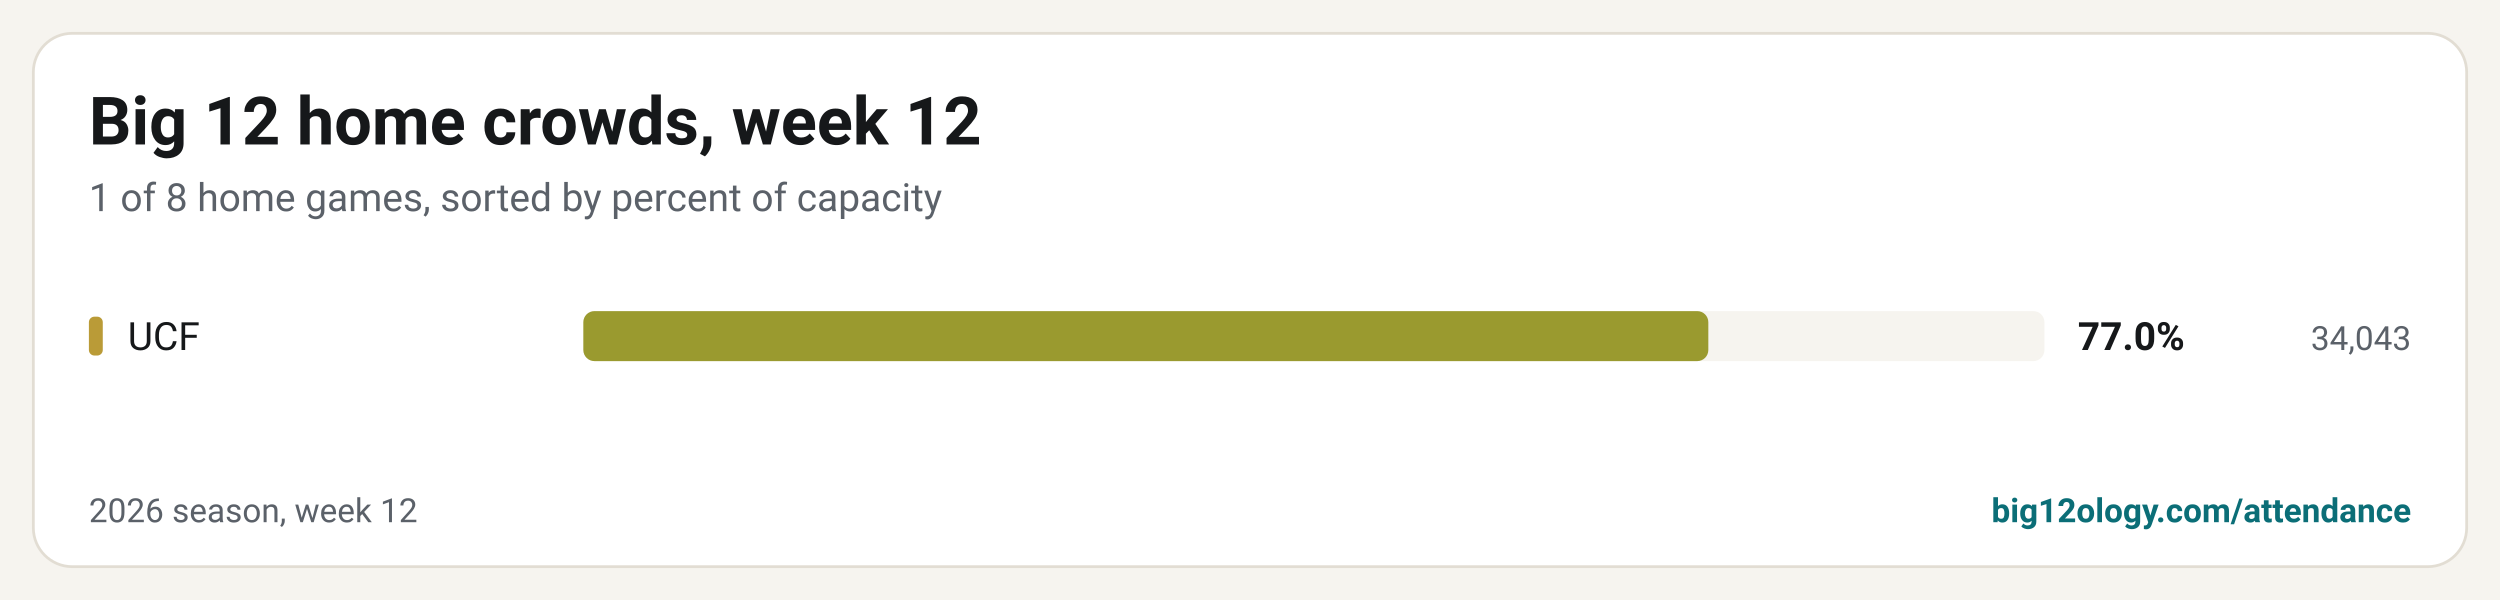
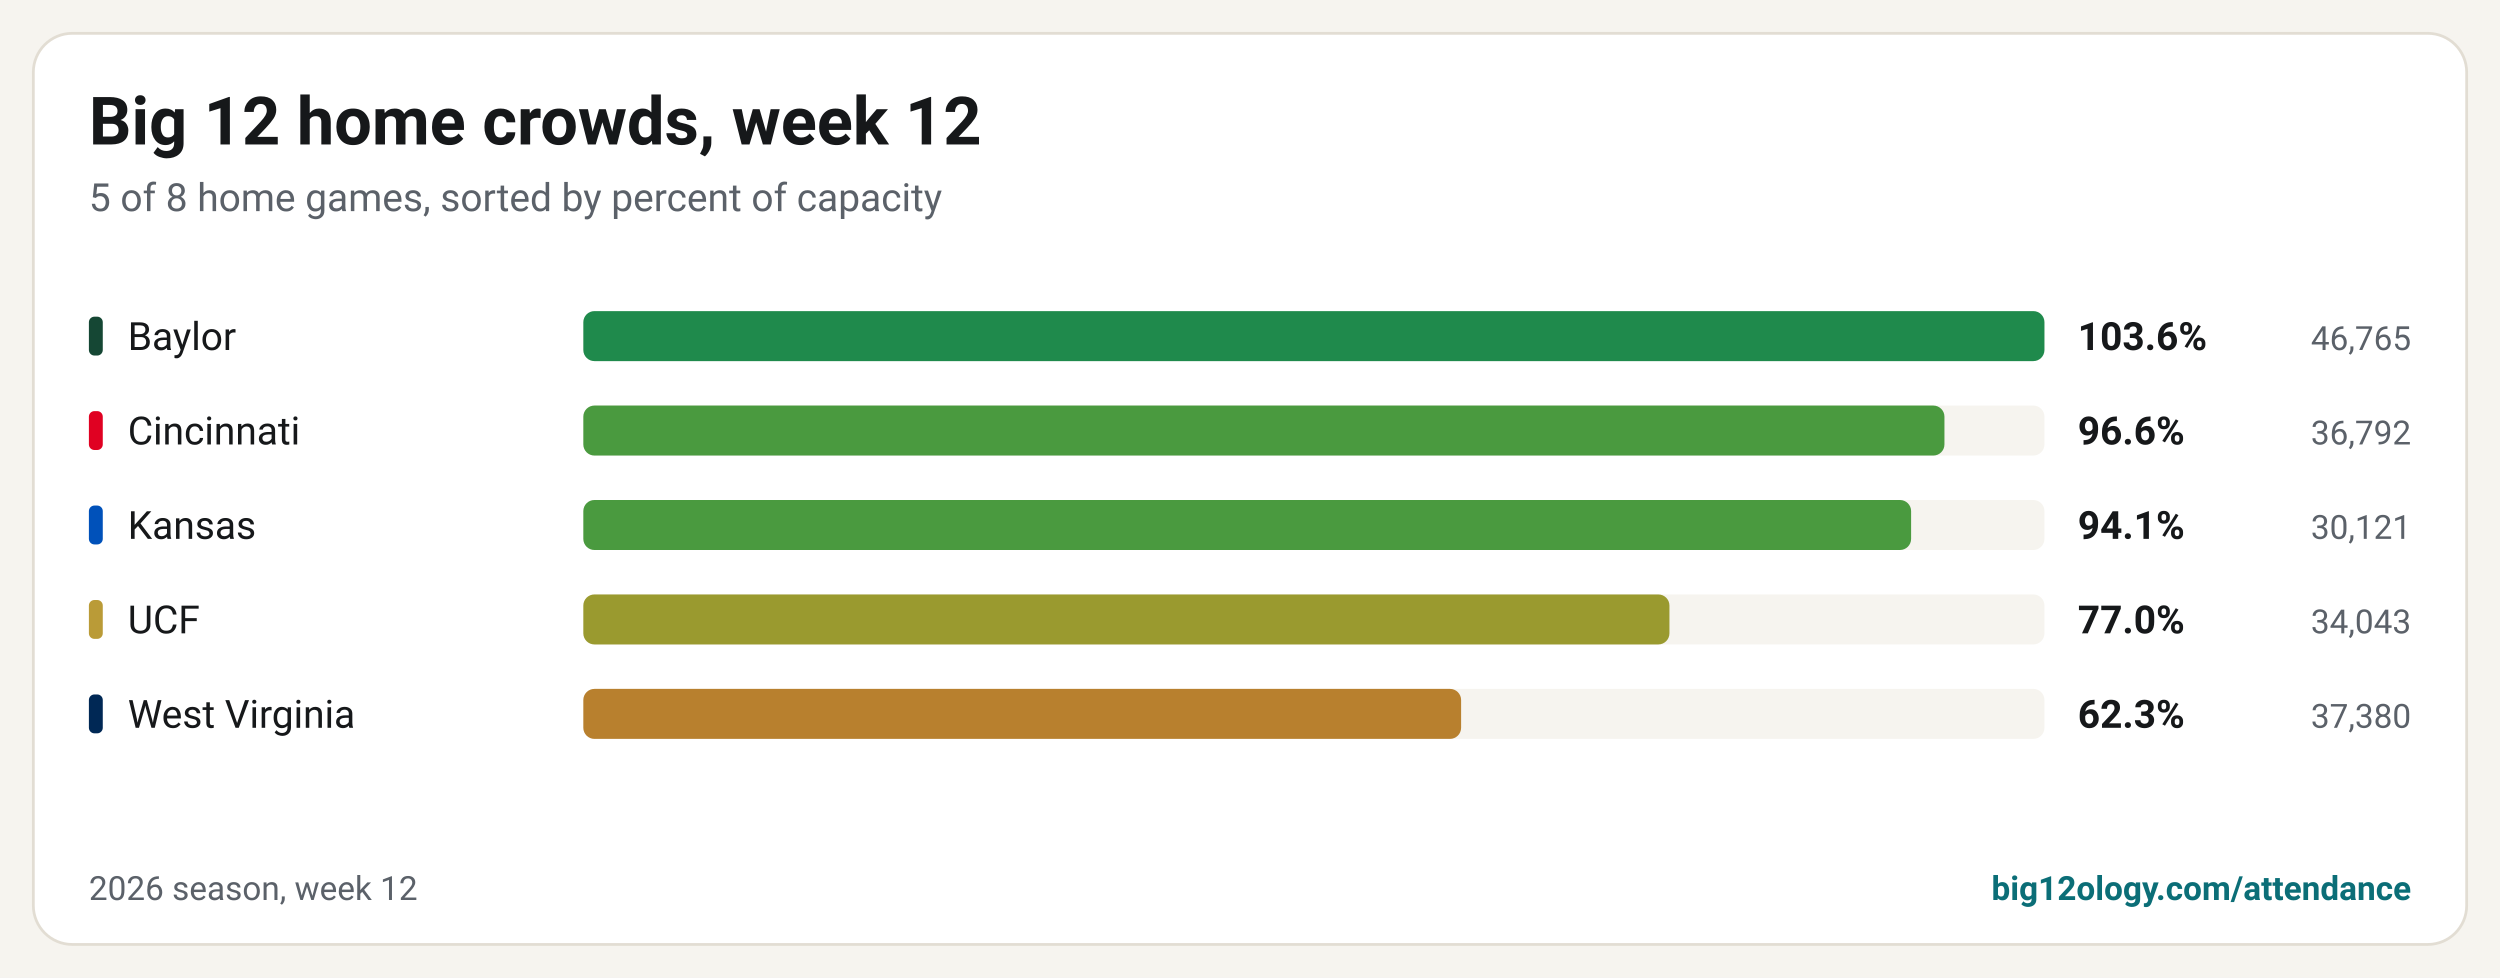
- <svg xmlns="http://www.w3.org/2000/svg" width="900" height="216" viewBox="0 0 900 216" role="img" aria-label="Big 12 home crowds, week 12. 1 of 8 home games, sorted by percent of capacity">
-   <rect width="900" height="216" fill="#f6f4ef" />
-   <rect x="12" y="12" width="876" height="192" rx="14" fill="#ffffff" stroke="#e2ddd3" />
+ <svg xmlns="http://www.w3.org/2000/svg" width="900" height="352" viewBox="0 0 900 352" role="img" aria-label="Big 12 home crowds, week 12. 5 of 8 home games, sorted by percent of capacity">
+   <rect width="900" height="352" fill="#f6f4ef" />
+   <rect x="12" y="12" width="876" height="328" rx="14" fill="#ffffff" stroke="#e2ddd3" />
  <text x="32" y="52" font-family="-apple-system, BlinkMacSystemFont, 'Segoe UI', Roboto, Helvetica, Arial, sans-serif" font-size="24" font-weight="700" fill="#16181A">Big 12 home crowds, week 12</text>
-   <text x="32" y="76" font-family="-apple-system, BlinkMacSystemFont, 'Segoe UI', Roboto, Helvetica, Arial, sans-serif" font-size="14" fill="#5b6169">1 of 8 home games, sorted by percent of capacity</text>
-   <rect x="32" y="114" width="5" height="14" rx="2" fill="#ba9b37" />
-   <text x="46" y="126" font-family="-apple-system, BlinkMacSystemFont, 'Segoe UI', Roboto, Helvetica, Arial, sans-serif" font-size="14" fill="#16181A">UCF</text>
+   <text x="32" y="76" font-family="-apple-system, BlinkMacSystemFont, 'Segoe UI', Roboto, Helvetica, Arial, sans-serif" font-size="14" fill="#5b6169">5 of 8 home games, sorted by percent of capacity</text>
+   <rect x="32" y="114" width="5" height="14" rx="2" fill="#154734" />
+   <text x="46" y="126" font-family="-apple-system, BlinkMacSystemFont, 'Segoe UI', Roboto, Helvetica, Arial, sans-serif" font-size="14" fill="#16181A">Baylor</text>
  <rect x="210" y="112" width="526" height="18" rx="4" fill="#f6f4ef" />
-   <rect x="210" y="112" width="405" height="18" rx="4" fill="#9a9a2f" />
-   <text x="748" y="126" font-family="-apple-system, BlinkMacSystemFont, 'Segoe UI', Roboto, Helvetica, Arial, sans-serif" font-size="14" font-weight="700" fill="#16181A">77.0%</text>
-   <text x="868" y="126" font-family="-apple-system, BlinkMacSystemFont, 'Segoe UI', Roboto, Helvetica, Arial, sans-serif" font-size="12" fill="#5b6169" text-anchor="end">34,043</text>
-   <text x="32" y="188" font-family="-apple-system, BlinkMacSystemFont, 'Segoe UI', Roboto, Helvetica, Arial, sans-serif" font-size="12" fill="#5b6169">2026 season, week 12</text>
-   <text x="868" y="188" font-family="-apple-system, BlinkMacSystemFont, 'Segoe UI', Roboto, Helvetica, Arial, sans-serif" font-size="12" fill="#0B6E77" text-anchor="end" font-weight="600">big12ology.com/attendance</text>
+   <rect x="210" y="112" width="526" height="18" rx="4" fill="#1f8a4c" />
+   <text x="748" y="126" font-family="-apple-system, BlinkMacSystemFont, 'Segoe UI', Roboto, Helvetica, Arial, sans-serif" font-size="14" font-weight="700" fill="#16181A">103.6%</text>
+   <text x="868" y="126" font-family="-apple-system, BlinkMacSystemFont, 'Segoe UI', Roboto, Helvetica, Arial, sans-serif" font-size="12" fill="#5b6169" text-anchor="end">46,765</text>
+   <rect x="32" y="148" width="5" height="14" rx="2" fill="#e00122" />
+   <text x="46" y="160" font-family="-apple-system, BlinkMacSystemFont, 'Segoe UI', Roboto, Helvetica, Arial, sans-serif" font-size="14" fill="#16181A">Cincinnati</text>
+   <rect x="210" y="146" width="526" height="18" rx="4" fill="#f6f4ef" />
+   <rect x="210" y="146" width="490" height="18" rx="4" fill="#4a9a3f" />
+   <text x="748" y="160" font-family="-apple-system, BlinkMacSystemFont, 'Segoe UI', Roboto, Helvetica, Arial, sans-serif" font-size="14" font-weight="700" fill="#16181A">96.6%</text>
+   <text x="868" y="160" font-family="-apple-system, BlinkMacSystemFont, 'Segoe UI', Roboto, Helvetica, Arial, sans-serif" font-size="12" fill="#5b6169" text-anchor="end">36,792</text>
+   <rect x="32" y="182" width="5" height="14" rx="2" fill="#0051ba" />
+   <text x="46" y="194" font-family="-apple-system, BlinkMacSystemFont, 'Segoe UI', Roboto, Helvetica, Arial, sans-serif" font-size="14" fill="#16181A">Kansas</text>
+   <rect x="210" y="180" width="526" height="18" rx="4" fill="#f6f4ef" />
+   <rect x="210" y="180" width="478" height="18" rx="4" fill="#4a9a3f" />
+   <text x="748" y="194" font-family="-apple-system, BlinkMacSystemFont, 'Segoe UI', Roboto, Helvetica, Arial, sans-serif" font-size="14" font-weight="700" fill="#16181A">94.1%</text>
+   <text x="868" y="194" font-family="-apple-system, BlinkMacSystemFont, 'Segoe UI', Roboto, Helvetica, Arial, sans-serif" font-size="12" fill="#5b6169" text-anchor="end">30,121</text>
+   <rect x="32" y="216" width="5" height="14" rx="2" fill="#ba9b37" />
+   <text x="46" y="228" font-family="-apple-system, BlinkMacSystemFont, 'Segoe UI', Roboto, Helvetica, Arial, sans-serif" font-size="14" fill="#16181A">UCF</text>
+   <rect x="210" y="214" width="526" height="18" rx="4" fill="#f6f4ef" />
+   <rect x="210" y="214" width="391" height="18" rx="4" fill="#9a9a2f" />
+   <text x="748" y="228" font-family="-apple-system, BlinkMacSystemFont, 'Segoe UI', Roboto, Helvetica, Arial, sans-serif" font-size="14" font-weight="700" fill="#16181A">77.0%</text>
+   <text x="868" y="228" font-family="-apple-system, BlinkMacSystemFont, 'Segoe UI', Roboto, Helvetica, Arial, sans-serif" font-size="12" fill="#5b6169" text-anchor="end">34,043</text>
+   <rect x="32" y="250" width="5" height="14" rx="2" fill="#002855" />
+   <text x="46" y="262" font-family="-apple-system, BlinkMacSystemFont, 'Segoe UI', Roboto, Helvetica, Arial, sans-serif" font-size="14" fill="#16181A">West Virginia</text>
+   <rect x="210" y="248" width="526" height="18" rx="4" fill="#f6f4ef" />
+   <rect x="210" y="248" width="316" height="18" rx="4" fill="#b8802e" />
+   <text x="748" y="262" font-family="-apple-system, BlinkMacSystemFont, 'Segoe UI', Roboto, Helvetica, Arial, sans-serif" font-size="14" font-weight="700" fill="#16181A">62.3%</text>
+   <text x="868" y="262" font-family="-apple-system, BlinkMacSystemFont, 'Segoe UI', Roboto, Helvetica, Arial, sans-serif" font-size="12" fill="#5b6169" text-anchor="end">37,380</text>
+   <text x="32" y="324" font-family="-apple-system, BlinkMacSystemFont, 'Segoe UI', Roboto, Helvetica, Arial, sans-serif" font-size="12" fill="#5b6169">2026 season, week 12</text>
+   <text x="868" y="324" font-family="-apple-system, BlinkMacSystemFont, 'Segoe UI', Roboto, Helvetica, Arial, sans-serif" font-size="12" fill="#0B6E77" text-anchor="end" font-weight="600">big12ology.com/attendance</text>
</svg>
